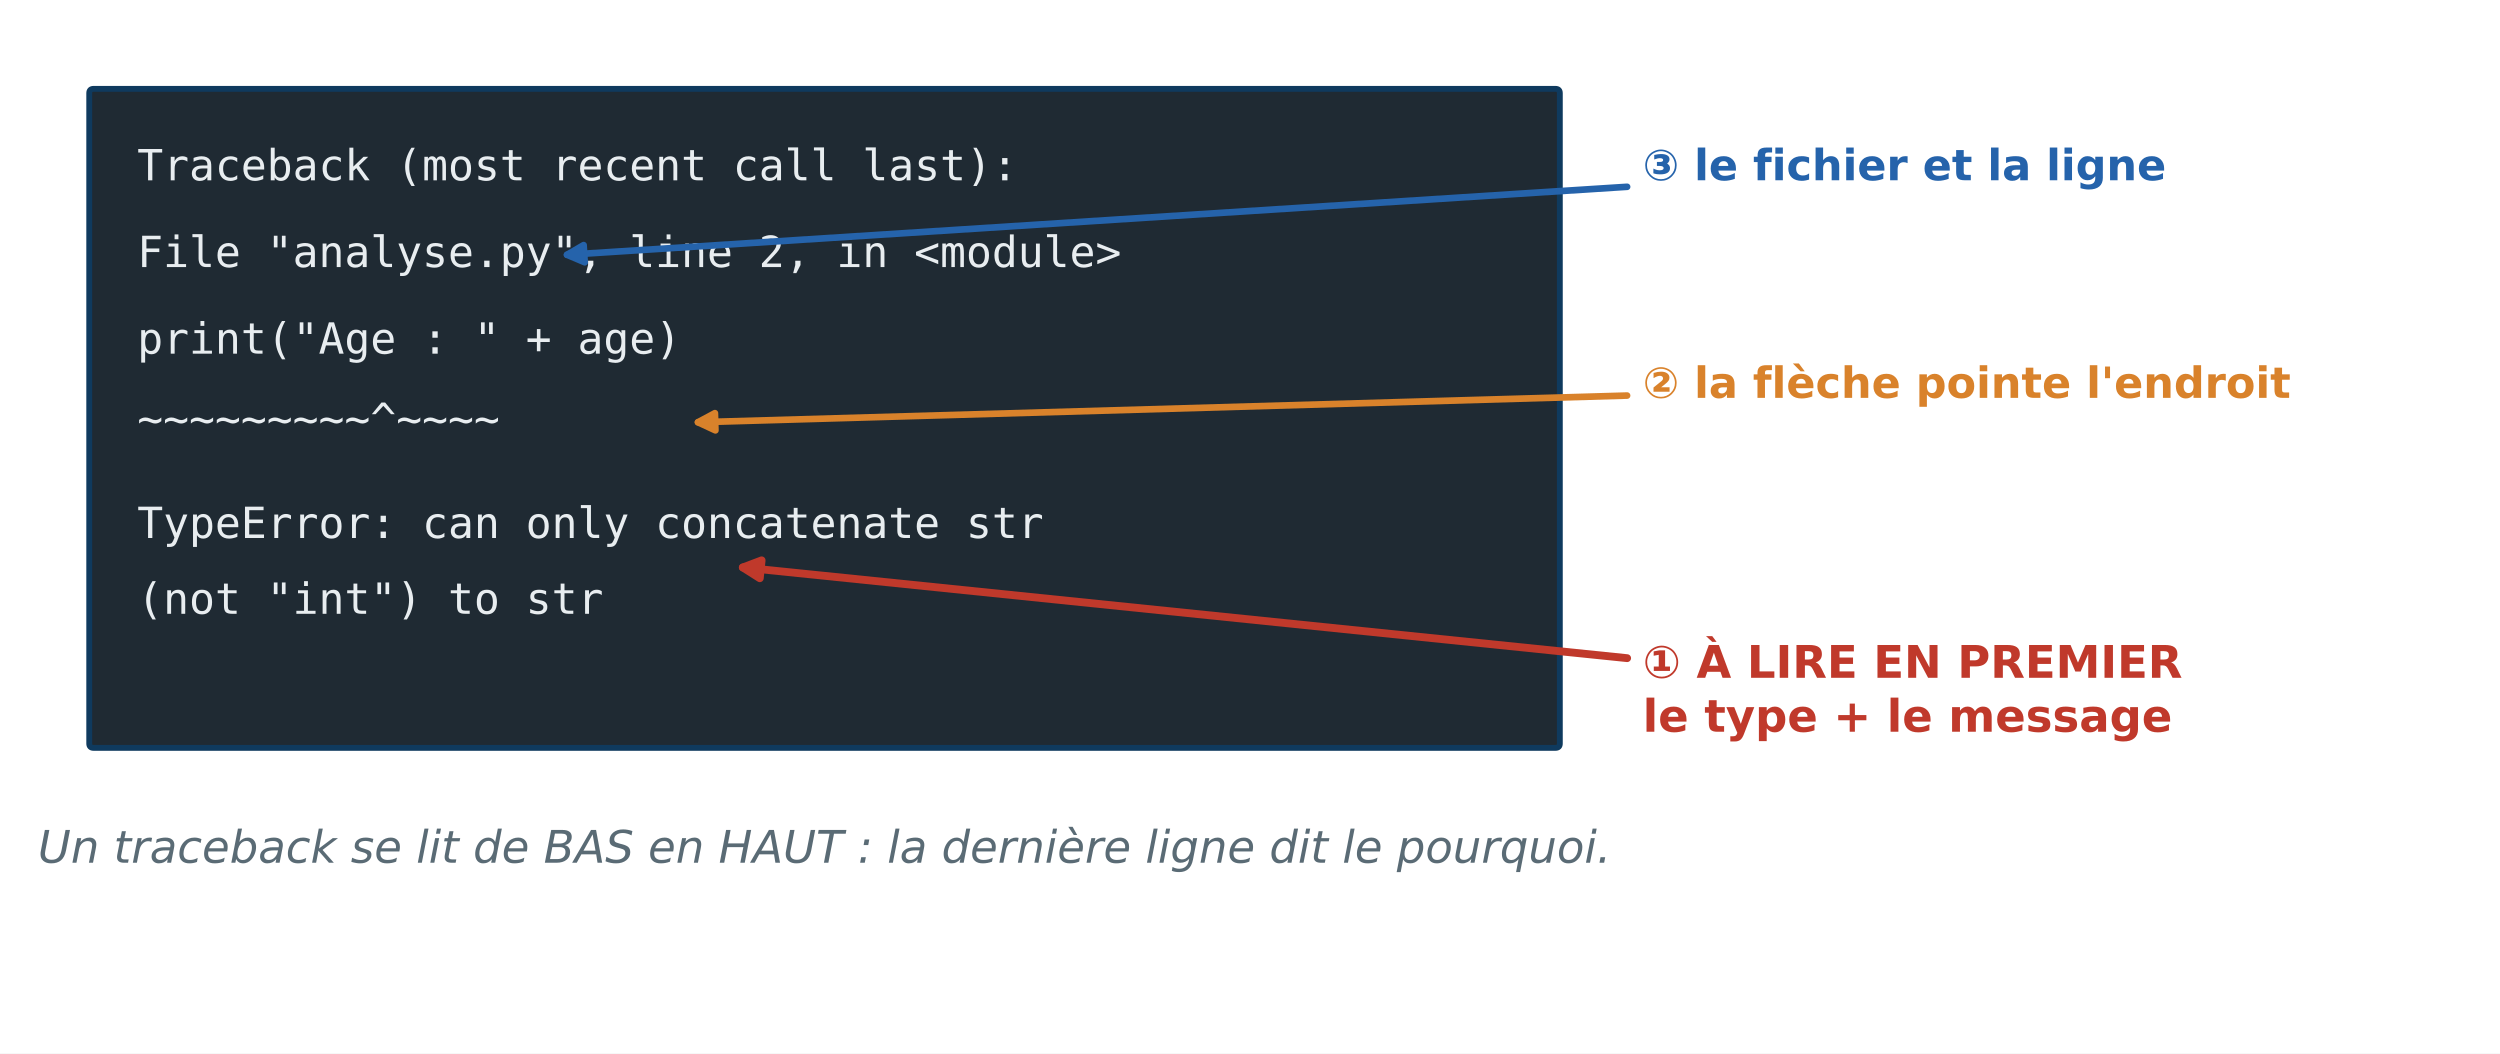
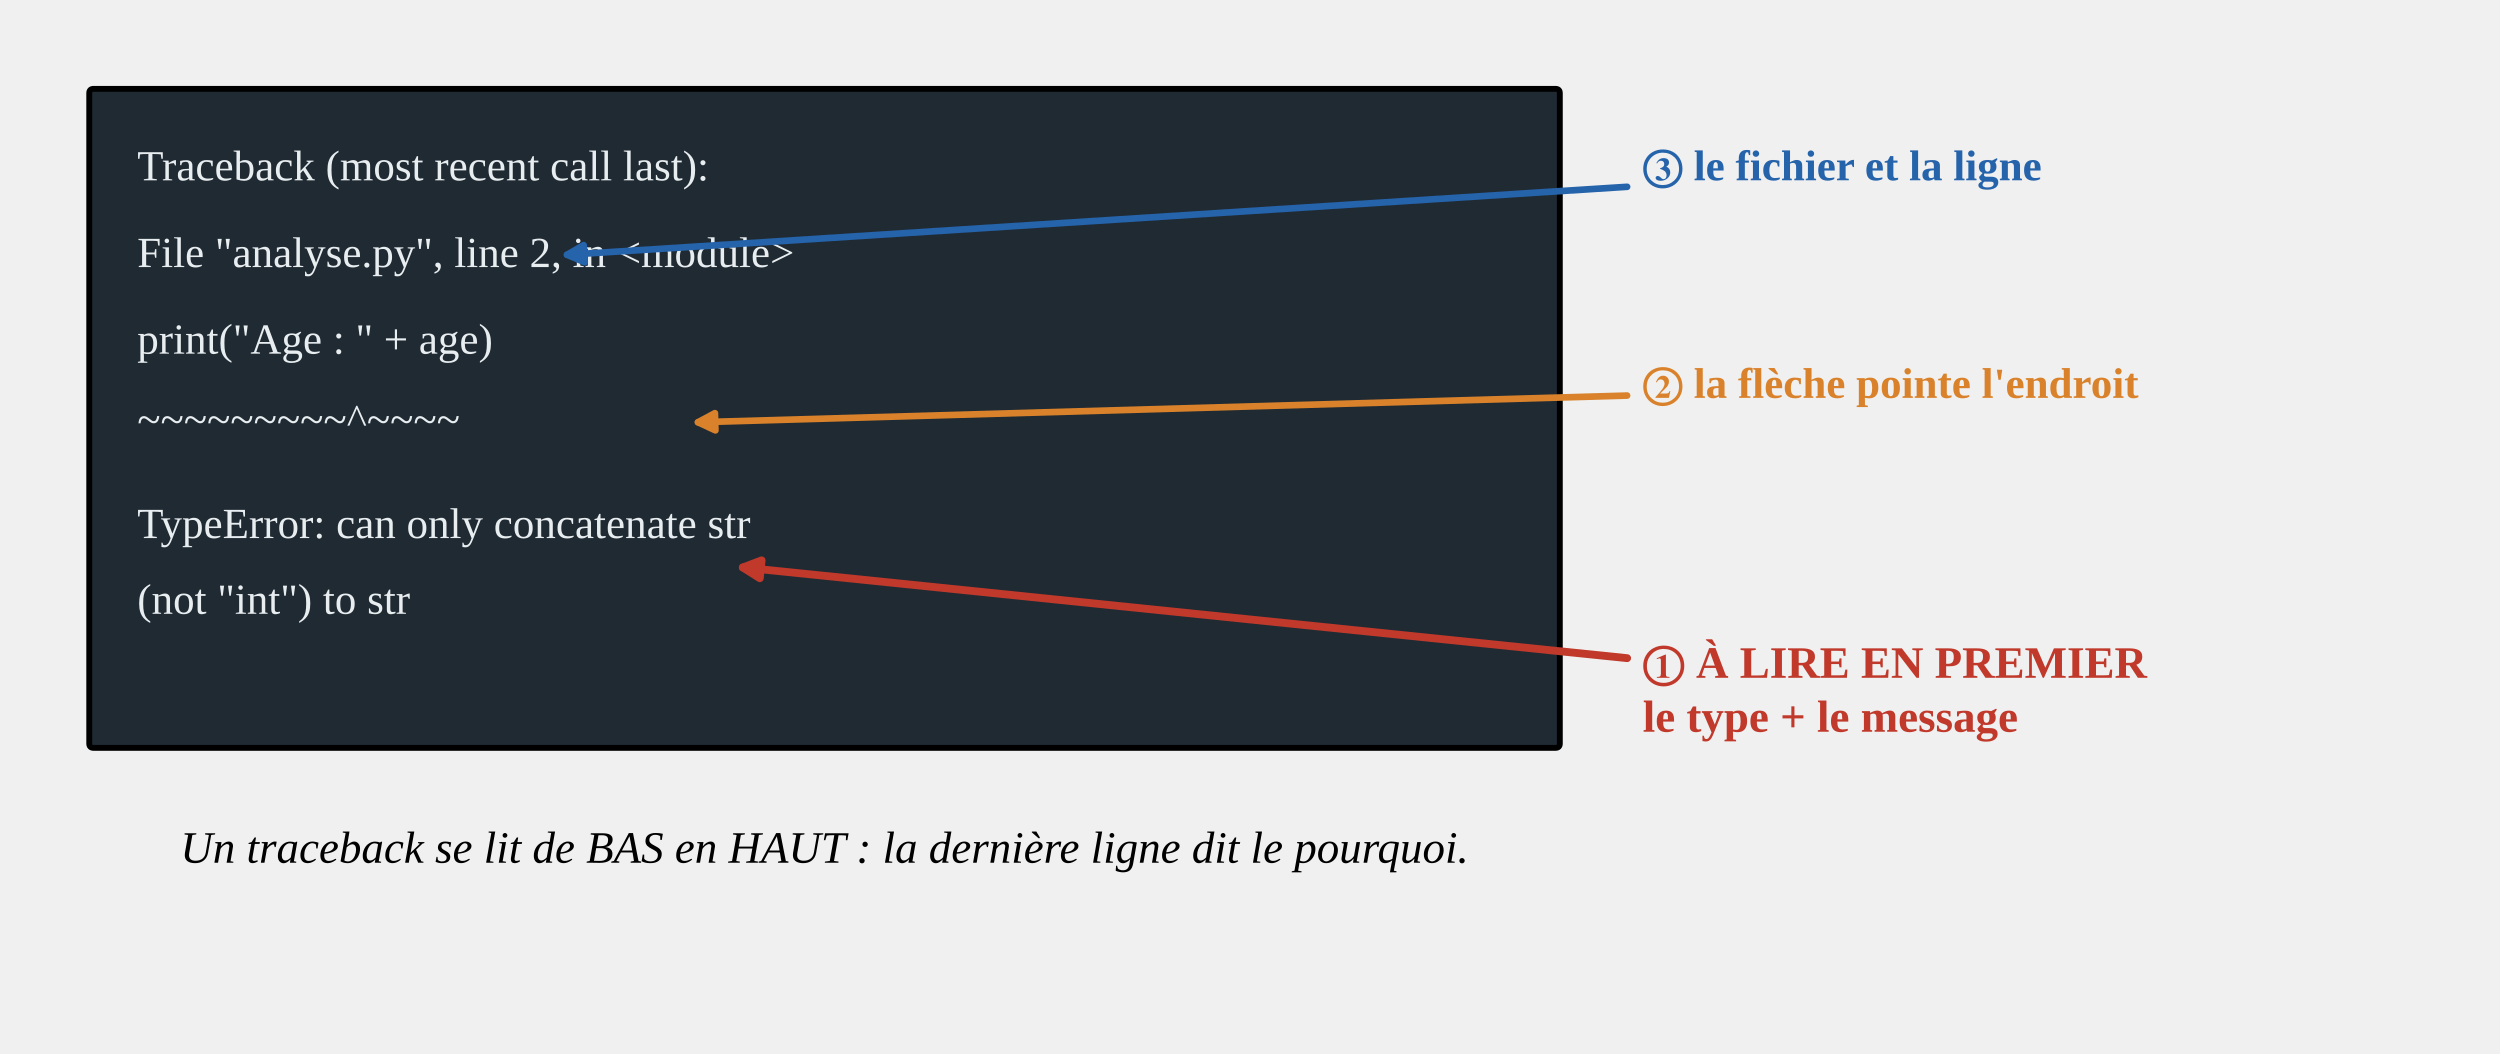
<svg xmlns="http://www.w3.org/2000/svg" width="639.36pt" height="269.424pt" viewBox="0 0 639.36 269.424" version="1.1">
  <defs>
    <style type="text/css">*{stroke-linejoin: round; stroke-linecap: butt}</style>
  </defs>
  <g id="figure_1">
    <g id="patch_1">
-       <path d="M 0 269.424  L 639.36 269.424  L 639.36 0  L 0 0  z " style="fill: #ffffff" />
+       <path d="M 0 269.424  L 639.36 269.424  L 639.36 0  L 0 0  z " style="fill: none" />
    </g>
    <g id="axes_1">
      <g id="patch_2">
-         <path d="M 23.94 191.261  L 397.8 191.261  Q 398.916 191.261 398.916 190.152  L 398.916 23.832  Q 398.916 22.723 397.8 22.723  L 23.94 22.723  Q 22.824 22.723 22.824 23.832  L 22.824 190.152  Q 22.824 191.261 23.94 191.261  z " clip-path="url(#p8f0af943e6)" style="fill: #1f2a33; stroke: #0f3a5e; stroke-width: 1.5; stroke-linejoin: miter" />
+         <path d="M 23.94 191.261  L 397.8 191.261  Q 398.916 191.261 398.916 190.152  L 398.916 23.832  Q 398.916 22.723 397.8 22.723  L 23.94 22.723  Q 22.824 22.723 22.824 23.832  L 22.824 190.152  Q 22.824 191.261 23.94 191.261  z " clip-path="url(#p8f0af943e6)" style="fill: #1f2a33; stroke: currentColor; stroke-width: 1.5; stroke-linejoin: miter" />
      </g>
      <g id="text_1">
-         <text style="font-size: 11px; font-family: 'DejaVu Sans Mono', 'Bitstream Vera Sans Mono', 'Computer Modern Typewriter', 'Andale Mono', 'Nimbus Mono L', 'Courier New', 'Courier', 'Fixed', 'Terminal', monospace; text-anchor: start; fill: #e8edf0" x="35.1" y="46.123" transform="rotate(-0 35.1 46.12307)">Traceback (most recent call last):</text>
+         <text style="font-size: 11px; font-family: inherit; text-anchor: start; fill: #e8edf0" x="35.1" y="46.123" transform="rotate(-0 35.1 46.12307)">Traceback (most recent call last):</text>
      </g>
      <g id="text_2">
-         <text style="font-size: 11px; font-family: 'DejaVu Sans Mono', 'Bitstream Vera Sans Mono', 'Computer Modern Typewriter', 'Andale Mono', 'Nimbus Mono L', 'Courier New', 'Courier', 'Fixed', 'Terminal', monospace; text-anchor: start; fill: #e8edf0" x="35.1" y="68.299" transform="rotate(-0 35.1 68.29907)">  File "analyse.py", line 2, in &lt;module&gt;</text>
+         <text style="font-size: 11px; font-family: inherit; text-anchor: start; fill: #e8edf0" x="35.1" y="68.299" transform="rotate(-0 35.1 68.29907)">  File "analyse.py", line 2, in &lt;module&gt;</text>
      </g>
      <g id="text_3">
-         <text style="font-size: 11px; font-family: 'DejaVu Sans Mono', 'Bitstream Vera Sans Mono', 'Computer Modern Typewriter', 'Andale Mono', 'Nimbus Mono L', 'Courier New', 'Courier', 'Fixed', 'Terminal', monospace; text-anchor: start; fill: #e8edf0" x="35.1" y="90.446" transform="rotate(-0 35.1 90.44585)">    print("Age : " + age)</text>
+         <text style="font-size: 11px; font-family: inherit; text-anchor: start; fill: #e8edf0" x="35.1" y="90.446" transform="rotate(-0 35.1 90.44585)">    print("Age : " + age)</text>
      </g>
      <g id="text_4">
-         <text style="font-size: 11px; font-family: 'DejaVu Sans Mono', 'Bitstream Vera Sans Mono', 'Computer Modern Typewriter', 'Andale Mono', 'Nimbus Mono L', 'Courier New', 'Courier', 'Fixed', 'Terminal', monospace; text-anchor: start; fill: #e8edf0" x="35.1" y="110.958" transform="rotate(-0 35.1 110.9582)">          ~~~~~~~~~^~~~~</text>
+         <text style="font-size: 11px; font-family: inherit; text-anchor: start; fill: #e8edf0" x="35.1" y="110.958" transform="rotate(-0 35.1 110.9582)">          ~~~~~~~~~^~~~~</text>
      </g>
      <g id="text_5">
-         <text style="font-size: 11px; font-family: 'DejaVu Sans Mono', 'Bitstream Vera Sans Mono', 'Computer Modern Typewriter', 'Andale Mono', 'Nimbus Mono L', 'Courier New', 'Courier', 'Fixed', 'Terminal', monospace; text-anchor: start; fill: #e8edf0" x="35.1" y="137.599" transform="rotate(-0 35.1 137.5991)">TypeError: can only concatenate str</text>
+         <text style="font-size: 11px; font-family: inherit; text-anchor: start; fill: #e8edf0" x="35.1" y="137.599" transform="rotate(-0 35.1 137.5991)">TypeError: can only concatenate str</text>
      </g>
      <g id="text_6">
-         <text style="font-size: 11px; font-family: 'DejaVu Sans Mono', 'Bitstream Vera Sans Mono', 'Computer Modern Typewriter', 'Andale Mono', 'Nimbus Mono L', 'Courier New', 'Courier', 'Fixed', 'Terminal', monospace; text-anchor: start; fill: #e8edf0" x="35.1" y="156.974" transform="rotate(-0 35.1 156.9739)">           (not "int") to str</text>
+         <text style="font-size: 11px; font-family: inherit; text-anchor: start; fill: #e8edf0" x="35.1" y="156.974" transform="rotate(-0 35.1 156.9739)">           (not "int") to str</text>
      </g>
      <g id="patch_3">
        <path d="M 416.121 47.773  Q 279.617 56.529 145.01 65.162  " style="fill: none; stroke: #2563ab; stroke-width: 1.7; stroke-linecap: round" />
        <path d="M 149.542 67.076  L 145.01 65.162  L 149.26 62.685  z " style="fill: #2563ab; stroke: #2563ab; stroke-width: 1.7; stroke-linecap: round" />
      </g>
      <g id="text_7">
-         <text style="font-weight: 700; font-size: 11px; font-family: 'DejaVu Sans'; text-anchor: start; fill: #2563ab" x="420.12" y="46.094" transform="rotate(-0 420.12 46.09385)">③ le fichier et la ligne</text>
+         <text style="font-weight: 700; font-size: 11px; font-family: inherit; text-anchor: start; fill: #2563ab" x="420.12" y="46.094" transform="rotate(-0 420.12 46.09385)">③ le fichier et la ligne</text>
      </g>
      <g id="patch_4">
        <path d="M 416.115 101.165  Q 296.358 104.604 178.501 107.989  " style="fill: none; stroke: #d9822b; stroke-width: 1.7; stroke-linecap: round" />
        <path d="M 182.962 110.062  L 178.501 107.989  L 182.836 105.663  z " style="fill: #d9822b; stroke: #d9822b; stroke-width: 1.7; stroke-linecap: round" />
      </g>
      <g id="text_8">
-         <text style="font-weight: 700; font-size: 11px; font-family: 'DejaVu Sans'; text-anchor: start; fill: #d9822b" x="420.12" y="101.754" transform="rotate(-0 420.12 101.7539)">② la flèche pointe l'endroit</text>
+         <text style="font-weight: 700; font-size: 11px; font-family: inherit; text-anchor: start; fill: #d9822b" x="420.12" y="101.754" transform="rotate(-0 420.12 101.7539)">② la flèche pointe l'endroit</text>
      </g>
      <g id="patch_5">
        <path d="M 416.131 168.321  Q 301.939 156.608 189.97 145.123  " style="fill: none; stroke: #c0392b; stroke-width: 2; stroke-linecap: round" />
        <path d="M 194.312 147.88  L 189.97 145.123  L 194.781 143.304  z " style="fill: #c0392b; stroke: #c0392b; stroke-width: 2; stroke-linecap: round" />
      </g>
      <g id="text_9">
-         <text style="font-weight: 700; font-size: 11.5px; font-family: 'DejaVu Sans'; fill: #c0392b" transform="translate(420.12 173.3413)">① À LIRE EN PREMIER</text>
-         <text style="font-weight: 700; font-size: 11.5px; font-family: 'DejaVu Sans'; fill: #c0392b" transform="translate(420.12 187.1445)">   le type + le message</text>
+         <text style="font-weight: 700; font-size: 11.5px; font-family: inherit; fill: #c0392b" transform="translate(420.12 173.3413)">① À LIRE EN PREMIER</text>
+         <text style="font-weight: 700; font-size: 11.5px; font-family: inherit; fill: #c0392b" transform="translate(420.12 187.1445)">   le type + le message</text>
      </g>
      <g id="text_10">
-         <text style="font-style: italic; font-size: 11.5px; font-family: 'DejaVu Sans'; text-anchor: middle; fill: #5a6b75" x="210.87" y="220.644" transform="rotate(-0 210.87 220.644)">Un traceback se lit de BAS en HAUT : la dernière ligne dit le pourquoi.</text>
+         <text style="font-style: italic; font-size: 11.5px; font-family: inherit; text-anchor: middle; fill: currentColor" x="210.87" y="220.644" transform="rotate(-0 210.87 220.644)">Un traceback se lit de BAS en HAUT : la dernière ligne dit le pourquoi.</text>
      </g>
    </g>
  </g>
  <defs>
    <clipPath id="p8f0af943e6">
      <rect x="7.2" y="7.2" width="624.96" height="255.024" />
    </clipPath>
  </defs>
</svg>
